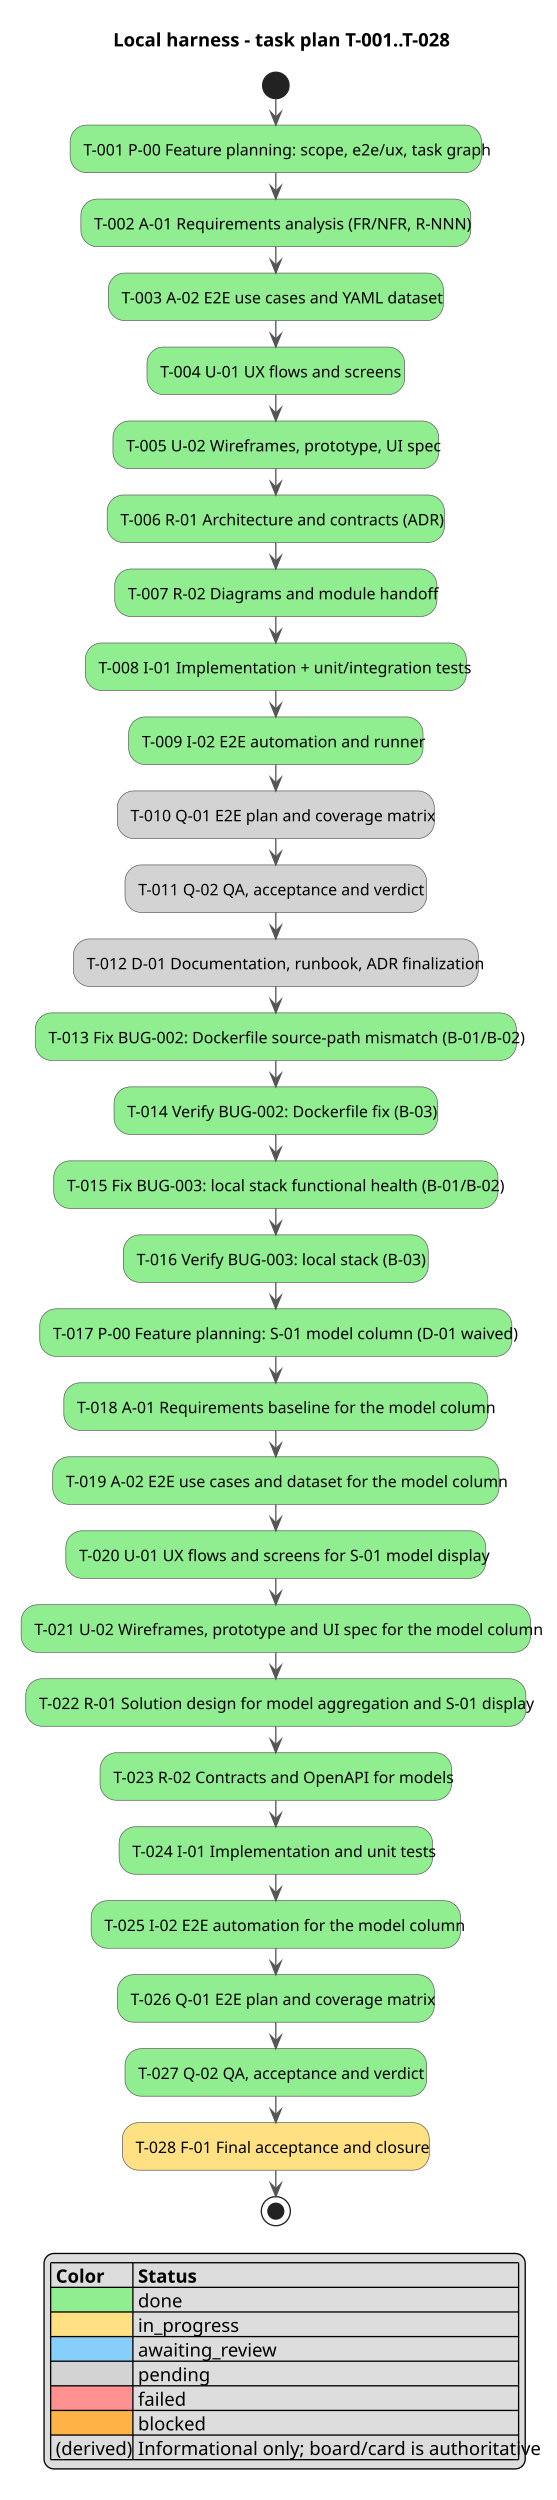
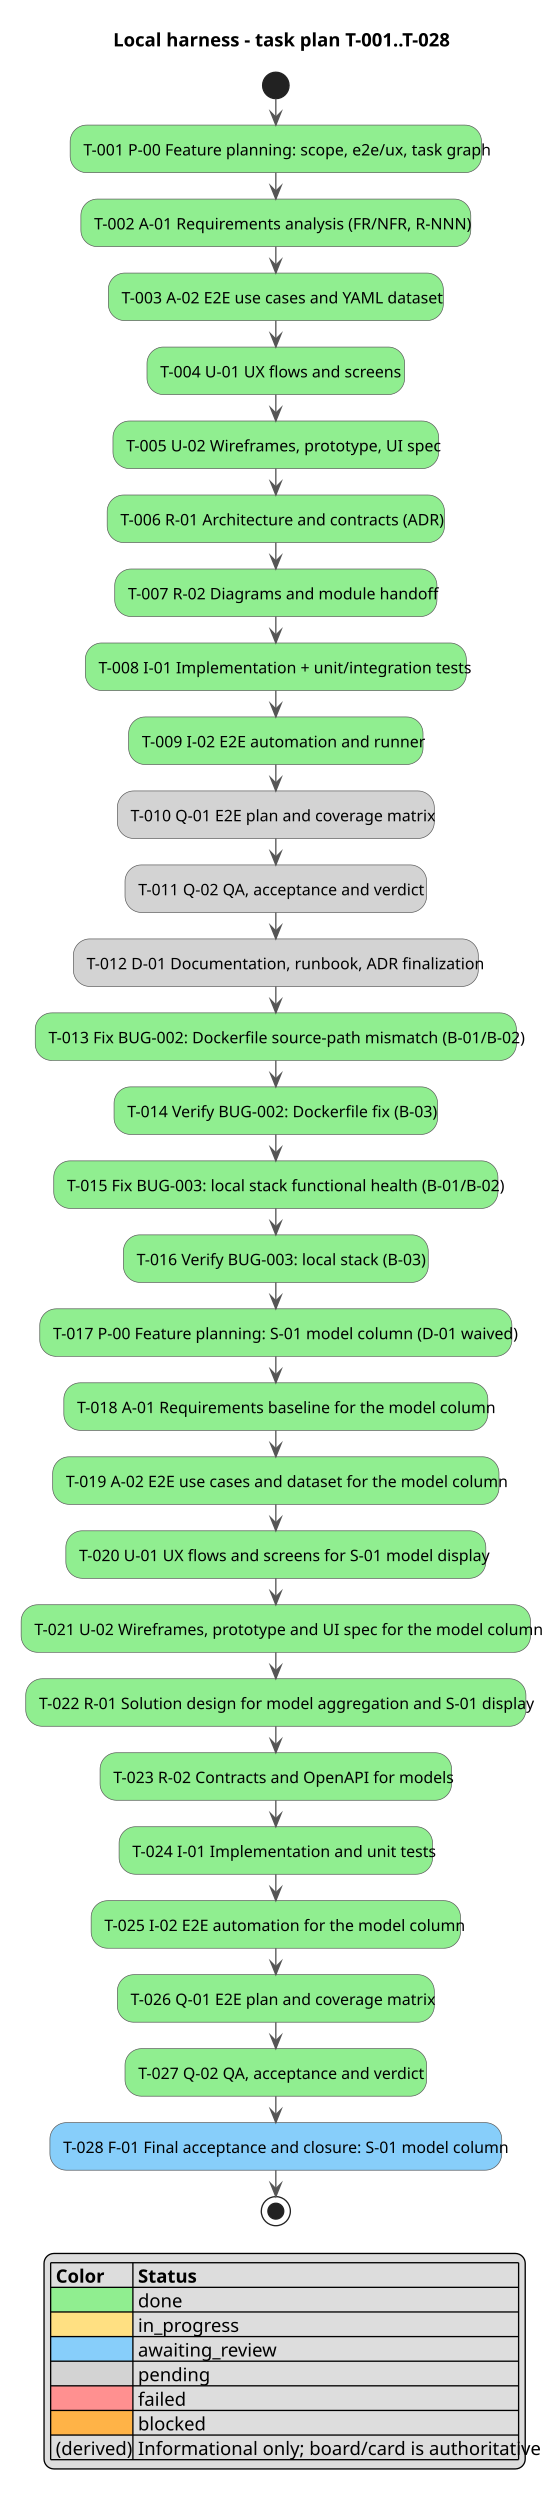
<svg xmlns="http://www.w3.org/2000/svg" version="1.1" data-diagram-type="ACTIVITY" style="width:421px;height:1891px;background:#FFFFFF;" width="421px" height="1891px" viewBox="0 0 421 1891" zoomAndPan="magnify" preserveAspectRatio="none" contentStyleType="text/css">
  <defs />
  <g font-family="sans-serif" lengthAdjust="spacing">
    <g class="title" data-source-line="5">
      <text x="85.599" y="35.107" fill="#000" font-size="14" textLength="248.076" font-weight="700" font-family="Segoe UI">Local harness - task plan T-001..T-028</text>
    </g>
    <ellipse cx="208.637" cy="64.621" rx="10" ry="10" fill="#222" style="stroke:#222;stroke-width:1;" />
    <rect x="53.072" y="94.621" width="311.129" height="35.961" fill="#90EE90" style="stroke:#555;stroke-width:0.5;" rx="12.5" ry="12.5" />
    <text x="63.072" y="117.57" fill="#000" font-size="12" textLength="291.129" font-family="Segoe UI">T-001 P-00 Feature planning: scope, e2e/ux, task graph</text>
    <rect x="61.182" y="150.582" width="294.91" height="35.961" fill="#90EE90" style="stroke:#555;stroke-width:0.5;" rx="12.5" ry="12.5" />
    <text x="71.182" y="173.531" fill="#000" font-size="12" textLength="274.91" font-family="Segoe UI">T-002 A-01 Requirements analysis (FR/NFR, R-NNN)</text>
    <rect x="81.941" y="206.543" width="253.391" height="35.961" fill="#90EE90" style="stroke:#555;stroke-width:0.5;" rx="12.5" ry="12.5" />
    <text x="91.941" y="229.492" fill="#000" font-size="12" textLength="233.391" font-family="Segoe UI">T-003 A-02 E2E use cases and YAML dataset</text>
    <rect x="111.191" y="262.504" width="194.891" height="35.961" fill="#90EE90" style="stroke:#555;stroke-width:0.5;" rx="12.5" ry="12.5" />
    <text x="121.191" y="285.453" fill="#000" font-size="12" textLength="174.891" font-family="Segoe UI">T-004 U-01 UX flows and screens</text>
    <rect x="85.451" y="318.465" width="246.371" height="35.961" fill="#90EE90" style="stroke:#555;stroke-width:0.5;" rx="12.5" ry="12.5" />
    <text x="95.451" y="341.414" fill="#000" font-size="12" textLength="226.371" font-family="Segoe UI">T-005 U-02 Wireframes, prototype, UI spec</text>
    <rect x="81.071" y="374.426" width="255.131" height="35.961" fill="#90EE90" style="stroke:#555;stroke-width:0.5;" rx="12.5" ry="12.5" />
    <text x="91.071" y="397.375" fill="#000" font-size="12" textLength="235.131" font-family="Segoe UI">T-006 R-01 Architecture and contracts (ADR)</text>
    <rect x="86.784" y="430.387" width="243.705" height="35.961" fill="#90EE90" style="stroke:#555;stroke-width:0.5;" rx="12.5" ry="12.5" />
    <text x="96.784" y="453.336" fill="#000" font-size="12" textLength="223.705" font-family="Segoe UI">T-007 R-02 Diagrams and module handoff</text>
    <rect x="64.536" y="486.348" width="288.201" height="35.961" fill="#90EE90" style="stroke:#555;stroke-width:0.5;" rx="12.5" ry="12.5" />
    <text x="74.536" y="509.297" fill="#000" font-size="12" textLength="268.201" font-family="Segoe UI">T-008 I-01 Implementation + unit/integration tests</text>
    <rect x="97.311" y="542.309" width="222.652" height="35.961" fill="#90EE90" style="stroke:#555;stroke-width:0.5;" rx="12.5" ry="12.5" />
    <text x="107.311" y="565.258" fill="#000" font-size="12" textLength="202.652" font-family="Segoe UI">T-009 I-02 E2E automation and runner</text>
    <rect x="88.768" y="598.27" width="239.738" height="35.961" fill="#D3D3D3" style="stroke:#555;stroke-width:0.5;" rx="12.5" ry="12.5" />
    <text x="98.768" y="621.219" fill="#000" font-size="12" textLength="219.738" font-family="Segoe UI">T-010 Q-01 E2E plan and coverage matrix</text>
    <rect x="94.565" y="654.23" width="228.143" height="35.961" fill="#D3D3D3" style="stroke:#555;stroke-width:0.5;" rx="12.5" ry="12.5" />
    <text x="104.565" y="677.18" fill="#000" font-size="12" textLength="208.143" font-family="Segoe UI">T-011 Q-02 QA, acceptance and verdict</text>
    <rect x="55.489" y="710.191" width="306.295" height="35.961" fill="#D3D3D3" style="stroke:#555;stroke-width:0.5;" rx="12.5" ry="12.5" />
    <text x="65.489" y="733.141" fill="#000" font-size="12" textLength="286.295" font-family="Segoe UI">T-012 D-01 Documentation, runbook, ADR finalization</text>
    <rect x="26.667" y="766.152" width="363.939" height="35.961" fill="#90EE90" style="stroke:#555;stroke-width:0.5;" rx="12.5" ry="12.5" />
    <text x="36.667" y="789.102" fill="#000" font-size="12" textLength="343.939" font-family="Segoe UI">T-013 Fix BUG-002: Dockerfile source-path mismatch (B-01/B-02)</text>
    <rect x="86.271" y="822.113" width="244.73" height="35.961" fill="#90EE90" style="stroke:#555;stroke-width:0.5;" rx="12.5" ry="12.5" />
    <text x="96.271" y="845.063" fill="#000" font-size="12" textLength="224.73" font-family="Segoe UI">T-014 Verify BUG-002: Dockerfile fix (B-03)</text>
    <rect x="40.65" y="878.074" width="335.973" height="35.961" fill="#90EE90" style="stroke:#555;stroke-width:0.5;" rx="12.5" ry="12.5" />
    <text x="50.65" y="901.023" fill="#000" font-size="12" textLength="315.973" font-family="Segoe UI">T-015 Fix BUG-003: local stack functional health (B-01/B-02)</text>
    <rect x="93.347" y="934.035" width="230.58" height="35.961" fill="#90EE90" style="stroke:#555;stroke-width:0.5;" rx="12.5" ry="12.5" />
    <text x="103.347" y="956.984" fill="#000" font-size="12" textLength="210.58" font-family="Segoe UI">T-016 Verify BUG-003: local stack (B-03)</text>
    <rect x="30.089" y="989.996" width="357.096" height="35.961" fill="#90EE90" style="stroke:#555;stroke-width:0.5;" rx="12.5" ry="12.5" />
    <text x="40.089" y="1012.945" fill="#000" font-size="12" textLength="337.096" font-family="Segoe UI">T-017 P-00 Feature planning: S-01 model column (D-01 waived)</text>
    <rect x="48.279" y="1045.957" width="320.715" height="35.961" fill="#90EE90" style="stroke:#555;stroke-width:0.5;" rx="12.5" ry="12.5" />
    <text x="58.279" y="1068.906" fill="#000" font-size="12" textLength="300.715" font-family="Segoe UI">T-018 A-01 Requirements baseline for the model column</text>
    <rect x="39.856" y="1101.918" width="337.561" height="35.961" fill="#90EE90" style="stroke:#555;stroke-width:0.5;" rx="12.5" ry="12.5" />
    <text x="49.856" y="1124.867" fill="#000" font-size="12" textLength="317.561" font-family="Segoe UI">T-019 A-02 E2E use cases and dataset for the model column</text>
    <rect x="49.806" y="1157.879" width="317.662" height="35.961" fill="#90EE90" style="stroke:#555;stroke-width:0.5;" rx="12.5" ry="12.5" />
    <text x="59.806" y="1180.828" fill="#000" font-size="12" textLength="297.662" font-family="Segoe UI">T-020 U-01 UX flows and screens for S-01 model display</text>
    <rect x="16" y="1213.84" width="385.273" height="35.961" fill="#90EE90" style="stroke:#555;stroke-width:0.5;" rx="12.5" ry="12.5" />
    <text x="26" y="1236.789" fill="#000" font-size="12" textLength="365.273" font-family="Segoe UI">T-021 U-02 Wireframes, prototype and UI spec for the model column</text>
    <rect x="19.475" y="1269.801" width="378.324" height="35.961" fill="#90EE90" style="stroke:#555;stroke-width:0.5;" rx="12.5" ry="12.5" />
    <text x="29.475" y="1292.75" fill="#000" font-size="12" textLength="358.324" font-family="Segoe UI">T-022 R-01 Solution design for model aggregation and S-01 display</text>
    <rect x="75.698" y="1325.762" width="265.877" height="35.961" fill="#90EE90" style="stroke:#555;stroke-width:0.5;" rx="12.5" ry="12.5" />
    <text x="85.698" y="1348.711" fill="#000" font-size="12" textLength="245.877" font-family="Segoe UI">T-023 R-02 Contracts and OpenAPI for models</text>
    <rect x="90.086" y="1381.723" width="237.102" height="35.961" fill="#90EE90" style="stroke:#555;stroke-width:0.5;" rx="12.5" ry="12.5" />
    <text x="100.086" y="1404.672" fill="#000" font-size="12" textLength="217.102" font-family="Segoe UI">T-024 I-01 Implementation and unit tests</text>
    <rect x="68.948" y="1437.684" width="279.377" height="35.961" fill="#90EE90" style="stroke:#555;stroke-width:0.5;" rx="12.5" ry="12.5" />
    <text x="78.948" y="1460.633" fill="#000" font-size="12" textLength="259.377" font-family="Segoe UI">T-025 I-02 E2E automation for the model column</text>
    <rect x="88.768" y="1493.645" width="239.738" height="35.961" fill="#90EE90" style="stroke:#555;stroke-width:0.5;" rx="12.5" ry="12.5" />
    <text x="98.768" y="1516.594" fill="#000" font-size="12" textLength="219.738" font-family="Segoe UI">T-026 Q-01 E2E plan and coverage matrix</text>
    <rect x="94.565" y="1549.605" width="228.143" height="35.961" fill="#90EE90" style="stroke:#555;stroke-width:0.5;" rx="12.5" ry="12.5" />
    <text x="104.565" y="1572.555" fill="#000" font-size="12" textLength="208.143" font-family="Segoe UI">T-027 Q-02 QA, acceptance and verdict</text>
-     <rect x="92.553" y="1605.566" width="232.168" height="35.961" fill="#FFE082" style="stroke:#555;stroke-width:0.5;" rx="12.5" ry="12.5" />
-     <text x="102.553" y="1628.516" fill="#000" font-size="12" textLength="212.168" font-family="Segoe UI">T-028 F-01 Final acceptance and closure</text>
+     <rect x="37.759" y="1605.566" width="341.756" height="35.961" fill="#87CEFA" style="stroke:#555;stroke-width:0.5;" rx="12.5" ry="12.5" />
+     <text x="47.759" y="1628.516" fill="#000" font-size="12" textLength="321.756" font-family="Segoe UI">T-028 F-01 Final acceptance and closure: S-01 model column</text>
    <ellipse cx="208.637" cy="1672.527" rx="11" ry="11" fill="none" style="stroke:#222;stroke-width:1;" />
    <ellipse cx="208.637" cy="1672.527" rx="6" ry="6" fill="#222" style="stroke:#222;stroke-width:1;" />
    <line x1="208.637" y1="74.621" x2="208.637" y2="94.621" style="stroke:#555;stroke-width:1;" />
    <polygon points="204.637,84.621,208.637,94.621,212.637,84.621,208.637,88.621" fill="#555" style="stroke:#555;stroke-width:1;stroke-linejoin:miter;stroke-miterlimit:10;" />
    <line x1="208.637" y1="130.582" x2="208.637" y2="150.582" style="stroke:#555;stroke-width:1;" />
    <polygon points="204.637,140.582,208.637,150.582,212.637,140.582,208.637,144.582" fill="#555" style="stroke:#555;stroke-width:1;stroke-linejoin:miter;stroke-miterlimit:10;" />
    <line x1="208.637" y1="186.543" x2="208.637" y2="206.543" style="stroke:#555;stroke-width:1;" />
    <polygon points="204.637,196.543,208.637,206.543,212.637,196.543,208.637,200.543" fill="#555" style="stroke:#555;stroke-width:1;stroke-linejoin:miter;stroke-miterlimit:10;" />
    <line x1="208.637" y1="242.504" x2="208.637" y2="262.504" style="stroke:#555;stroke-width:1;" />
    <polygon points="204.637,252.504,208.637,262.504,212.637,252.504,208.637,256.504" fill="#555" style="stroke:#555;stroke-width:1;stroke-linejoin:miter;stroke-miterlimit:10;" />
    <line x1="208.637" y1="298.465" x2="208.637" y2="318.465" style="stroke:#555;stroke-width:1;" />
    <polygon points="204.637,308.465,208.637,318.465,212.637,308.465,208.637,312.465" fill="#555" style="stroke:#555;stroke-width:1;stroke-linejoin:miter;stroke-miterlimit:10;" />
    <line x1="208.637" y1="354.426" x2="208.637" y2="374.426" style="stroke:#555;stroke-width:1;" />
    <polygon points="204.637,364.426,208.637,374.426,212.637,364.426,208.637,368.426" fill="#555" style="stroke:#555;stroke-width:1;stroke-linejoin:miter;stroke-miterlimit:10;" />
    <line x1="208.637" y1="410.387" x2="208.637" y2="430.387" style="stroke:#555;stroke-width:1;" />
    <polygon points="204.637,420.387,208.637,430.387,212.637,420.387,208.637,424.387" fill="#555" style="stroke:#555;stroke-width:1;stroke-linejoin:miter;stroke-miterlimit:10;" />
    <line x1="208.637" y1="466.348" x2="208.637" y2="486.348" style="stroke:#555;stroke-width:1;" />
    <polygon points="204.637,476.348,208.637,486.348,212.637,476.348,208.637,480.348" fill="#555" style="stroke:#555;stroke-width:1;stroke-linejoin:miter;stroke-miterlimit:10;" />
    <line x1="208.637" y1="522.309" x2="208.637" y2="542.309" style="stroke:#555;stroke-width:1;" />
    <polygon points="204.637,532.309,208.637,542.309,212.637,532.309,208.637,536.309" fill="#555" style="stroke:#555;stroke-width:1;stroke-linejoin:miter;stroke-miterlimit:10;" />
    <line x1="208.637" y1="578.27" x2="208.637" y2="598.27" style="stroke:#555;stroke-width:1;" />
    <polygon points="204.637,588.27,208.637,598.27,212.637,588.27,208.637,592.27" fill="#555" style="stroke:#555;stroke-width:1;stroke-linejoin:miter;stroke-miterlimit:10;" />
    <line x1="208.637" y1="634.23" x2="208.637" y2="654.23" style="stroke:#555;stroke-width:1;" />
    <polygon points="204.637,644.23,208.637,654.23,212.637,644.23,208.637,648.23" fill="#555" style="stroke:#555;stroke-width:1;stroke-linejoin:miter;stroke-miterlimit:10;" />
    <line x1="208.637" y1="690.191" x2="208.637" y2="710.191" style="stroke:#555;stroke-width:1;" />
    <polygon points="204.637,700.191,208.637,710.191,212.637,700.191,208.637,704.191" fill="#555" style="stroke:#555;stroke-width:1;stroke-linejoin:miter;stroke-miterlimit:10;" />
    <line x1="208.637" y1="746.152" x2="208.637" y2="766.152" style="stroke:#555;stroke-width:1;" />
    <polygon points="204.637,756.152,208.637,766.152,212.637,756.152,208.637,760.152" fill="#555" style="stroke:#555;stroke-width:1;stroke-linejoin:miter;stroke-miterlimit:10;" />
    <line x1="208.637" y1="802.113" x2="208.637" y2="822.113" style="stroke:#555;stroke-width:1;" />
    <polygon points="204.637,812.113,208.637,822.113,212.637,812.113,208.637,816.113" fill="#555" style="stroke:#555;stroke-width:1;stroke-linejoin:miter;stroke-miterlimit:10;" />
    <line x1="208.637" y1="858.074" x2="208.637" y2="878.074" style="stroke:#555;stroke-width:1;" />
    <polygon points="204.637,868.074,208.637,878.074,212.637,868.074,208.637,872.074" fill="#555" style="stroke:#555;stroke-width:1;stroke-linejoin:miter;stroke-miterlimit:10;" />
    <line x1="208.637" y1="914.035" x2="208.637" y2="934.035" style="stroke:#555;stroke-width:1;" />
    <polygon points="204.637,924.035,208.637,934.035,212.637,924.035,208.637,928.035" fill="#555" style="stroke:#555;stroke-width:1;stroke-linejoin:miter;stroke-miterlimit:10;" />
    <line x1="208.637" y1="969.996" x2="208.637" y2="989.996" style="stroke:#555;stroke-width:1;" />
    <polygon points="204.637,979.996,208.637,989.996,212.637,979.996,208.637,983.996" fill="#555" style="stroke:#555;stroke-width:1;stroke-linejoin:miter;stroke-miterlimit:10;" />
    <line x1="208.637" y1="1025.957" x2="208.637" y2="1045.957" style="stroke:#555;stroke-width:1;" />
    <polygon points="204.637,1035.957,208.637,1045.957,212.637,1035.957,208.637,1039.957" fill="#555" style="stroke:#555;stroke-width:1;stroke-linejoin:miter;stroke-miterlimit:10;" />
    <line x1="208.637" y1="1081.918" x2="208.637" y2="1101.918" style="stroke:#555;stroke-width:1;" />
    <polygon points="204.637,1091.918,208.637,1101.918,212.637,1091.918,208.637,1095.918" fill="#555" style="stroke:#555;stroke-width:1;stroke-linejoin:miter;stroke-miterlimit:10;" />
    <line x1="208.637" y1="1137.879" x2="208.637" y2="1157.879" style="stroke:#555;stroke-width:1;" />
    <polygon points="204.637,1147.879,208.637,1157.879,212.637,1147.879,208.637,1151.879" fill="#555" style="stroke:#555;stroke-width:1;stroke-linejoin:miter;stroke-miterlimit:10;" />
    <line x1="208.637" y1="1193.84" x2="208.637" y2="1213.84" style="stroke:#555;stroke-width:1;" />
    <polygon points="204.637,1203.84,208.637,1213.84,212.637,1203.84,208.637,1207.84" fill="#555" style="stroke:#555;stroke-width:1;stroke-linejoin:miter;stroke-miterlimit:10;" />
    <line x1="208.637" y1="1249.801" x2="208.637" y2="1269.801" style="stroke:#555;stroke-width:1;" />
    <polygon points="204.637,1259.801,208.637,1269.801,212.637,1259.801,208.637,1263.801" fill="#555" style="stroke:#555;stroke-width:1;stroke-linejoin:miter;stroke-miterlimit:10;" />
    <line x1="208.637" y1="1305.762" x2="208.637" y2="1325.762" style="stroke:#555;stroke-width:1;" />
    <polygon points="204.637,1315.762,208.637,1325.762,212.637,1315.762,208.637,1319.762" fill="#555" style="stroke:#555;stroke-width:1;stroke-linejoin:miter;stroke-miterlimit:10;" />
    <line x1="208.637" y1="1361.723" x2="208.637" y2="1381.723" style="stroke:#555;stroke-width:1;" />
    <polygon points="204.637,1371.723,208.637,1381.723,212.637,1371.723,208.637,1375.723" fill="#555" style="stroke:#555;stroke-width:1;stroke-linejoin:miter;stroke-miterlimit:10;" />
    <line x1="208.637" y1="1417.684" x2="208.637" y2="1437.684" style="stroke:#555;stroke-width:1;" />
    <polygon points="204.637,1427.684,208.637,1437.684,212.637,1427.684,208.637,1431.684" fill="#555" style="stroke:#555;stroke-width:1;stroke-linejoin:miter;stroke-miterlimit:10;" />
    <line x1="208.637" y1="1473.645" x2="208.637" y2="1493.645" style="stroke:#555;stroke-width:1;" />
    <polygon points="204.637,1483.645,208.637,1493.645,212.637,1483.645,208.637,1487.645" fill="#555" style="stroke:#555;stroke-width:1;stroke-linejoin:miter;stroke-miterlimit:10;" />
    <line x1="208.637" y1="1529.605" x2="208.637" y2="1549.605" style="stroke:#555;stroke-width:1;" />
    <polygon points="204.637,1539.605,208.637,1549.605,212.637,1539.605,208.637,1543.605" fill="#555" style="stroke:#555;stroke-width:1;stroke-linejoin:miter;stroke-miterlimit:10;" />
    <line x1="208.637" y1="1585.566" x2="208.637" y2="1605.566" style="stroke:#555;stroke-width:1;" />
    <polygon points="204.637,1595.566,208.637,1605.566,212.637,1595.566,208.637,1599.566" fill="#555" style="stroke:#555;stroke-width:1;stroke-linejoin:miter;stroke-miterlimit:10;" />
    <line x1="208.637" y1="1641.527" x2="208.637" y2="1661.527" style="stroke:#555;stroke-width:1;" />
    <polygon points="204.637,1651.527,208.637,1661.527,212.637,1651.527,208.637,1655.527" fill="#555" style="stroke:#555;stroke-width:1;stroke-linejoin:miter;stroke-miterlimit:10;" />
    <g class="legend" data-source-line="38">
      <rect x="33.309" y="1704.527" width="363.965" height="162.969" fill="#DDD" style="stroke:#000;stroke-width:1;" rx="7.5" ry="7.5" />
      <text x="42.171" y="1726.635" fill="#000" font-size="14" textLength="35.403" font-weight="700" font-family="Segoe UI">Color</text>
      <text x="104.385" y="1726.635" fill="#000" font-size="14" textLength="40.906" font-weight="700" font-family="Segoe UI">Status</text>
      <rect x="38.309" y="1730.148" width="62.214" height="18.621" fill="#90EE90" style="stroke:none;" />
      <text x="38.309" y="1745.256" fill="#000" font-size="14" font-family="Segoe UI"> </text>
      <text x="104.357" y="1745.256" fill="#000" font-size="14" textLength="31.691" font-family="Segoe UI">done</text>
      <rect x="38.309" y="1748.77" width="62.214" height="18.621" fill="#FFE082" style="stroke:none;" />
      <text x="38.309" y="1763.877" fill="#000" font-size="14" font-family="Segoe UI"> </text>
      <text x="104.357" y="1763.877" fill="#000" font-size="14" textLength="70.738" font-family="Segoe UI">in_progress</text>
      <rect x="38.309" y="1767.391" width="62.214" height="18.621" fill="#87CEFA" style="stroke:none;" />
      <text x="38.309" y="1782.498" fill="#000" font-size="14" font-family="Segoe UI"> </text>
      <text x="104.357" y="1782.498" fill="#000" font-size="14" textLength="97.59" font-family="Segoe UI">awaiting_review</text>
      <rect x="38.309" y="1786.012" width="62.214" height="18.621" fill="#D3D3D3" style="stroke:none;" />
      <text x="38.309" y="1801.119" fill="#000" font-size="14" font-family="Segoe UI"> </text>
      <text x="104.357" y="1801.119" fill="#000" font-size="14" textLength="51.276" font-family="Segoe UI">pending</text>
      <rect x="38.309" y="1804.633" width="62.214" height="18.621" fill="#FF9090" style="stroke:none;" />
      <text x="38.309" y="1819.74" fill="#000" font-size="14" font-family="Segoe UI"> </text>
      <text x="104.357" y="1819.74" fill="#000" font-size="14" textLength="33.852" font-family="Segoe UI">failed</text>
      <rect x="38.309" y="1823.254" width="62.214" height="18.621" fill="#FFB347" style="stroke:none;" />
      <text x="38.309" y="1838.361" fill="#000" font-size="14" font-family="Segoe UI"> </text>
      <text x="104.357" y="1838.361" fill="#000" font-size="14" textLength="48.815" font-family="Segoe UI">blocked</text>
      <text x="42.144" y="1856.982" fill="#000" font-size="14" textLength="54.544" font-family="Segoe UI">(derived)</text>
      <text x="104.357" y="1856.982" fill="#000" font-size="14" textLength="284.081" font-family="Segoe UI">Informational only; board/card is authoritative</text>
      <line x1="38.309" y1="1711.527" x2="392.273" y2="1711.527" style="stroke:#000;stroke-width:1;" />
      <line x1="38.309" y1="1730.148" x2="392.273" y2="1730.148" style="stroke:#000;stroke-width:1;" />
      <line x1="38.309" y1="1748.77" x2="392.273" y2="1748.77" style="stroke:#000;stroke-width:1;" />
      <line x1="38.309" y1="1767.391" x2="392.273" y2="1767.391" style="stroke:#000;stroke-width:1;" />
      <line x1="38.309" y1="1786.012" x2="392.273" y2="1786.012" style="stroke:#000;stroke-width:1;" />
      <line x1="38.309" y1="1804.633" x2="392.273" y2="1804.633" style="stroke:#000;stroke-width:1;" />
      <line x1="38.309" y1="1823.254" x2="392.273" y2="1823.254" style="stroke:#000;stroke-width:1;" />
      <line x1="38.309" y1="1841.875" x2="392.273" y2="1841.875" style="stroke:#000;stroke-width:1;" />
      <line x1="38.309" y1="1860.496" x2="392.273" y2="1860.496" style="stroke:#000;stroke-width:1;" />
      <line x1="38.309" y1="1711.527" x2="38.309" y2="1860.496" style="stroke:#000;stroke-width:1;" />
      <line x1="100.522" y1="1711.527" x2="100.522" y2="1860.496" style="stroke:#000;stroke-width:1;" />
      <line x1="392.273" y1="1711.527" x2="392.273" y2="1860.496" style="stroke:#000;stroke-width:1;" />
    </g>
  </g>
</svg>
